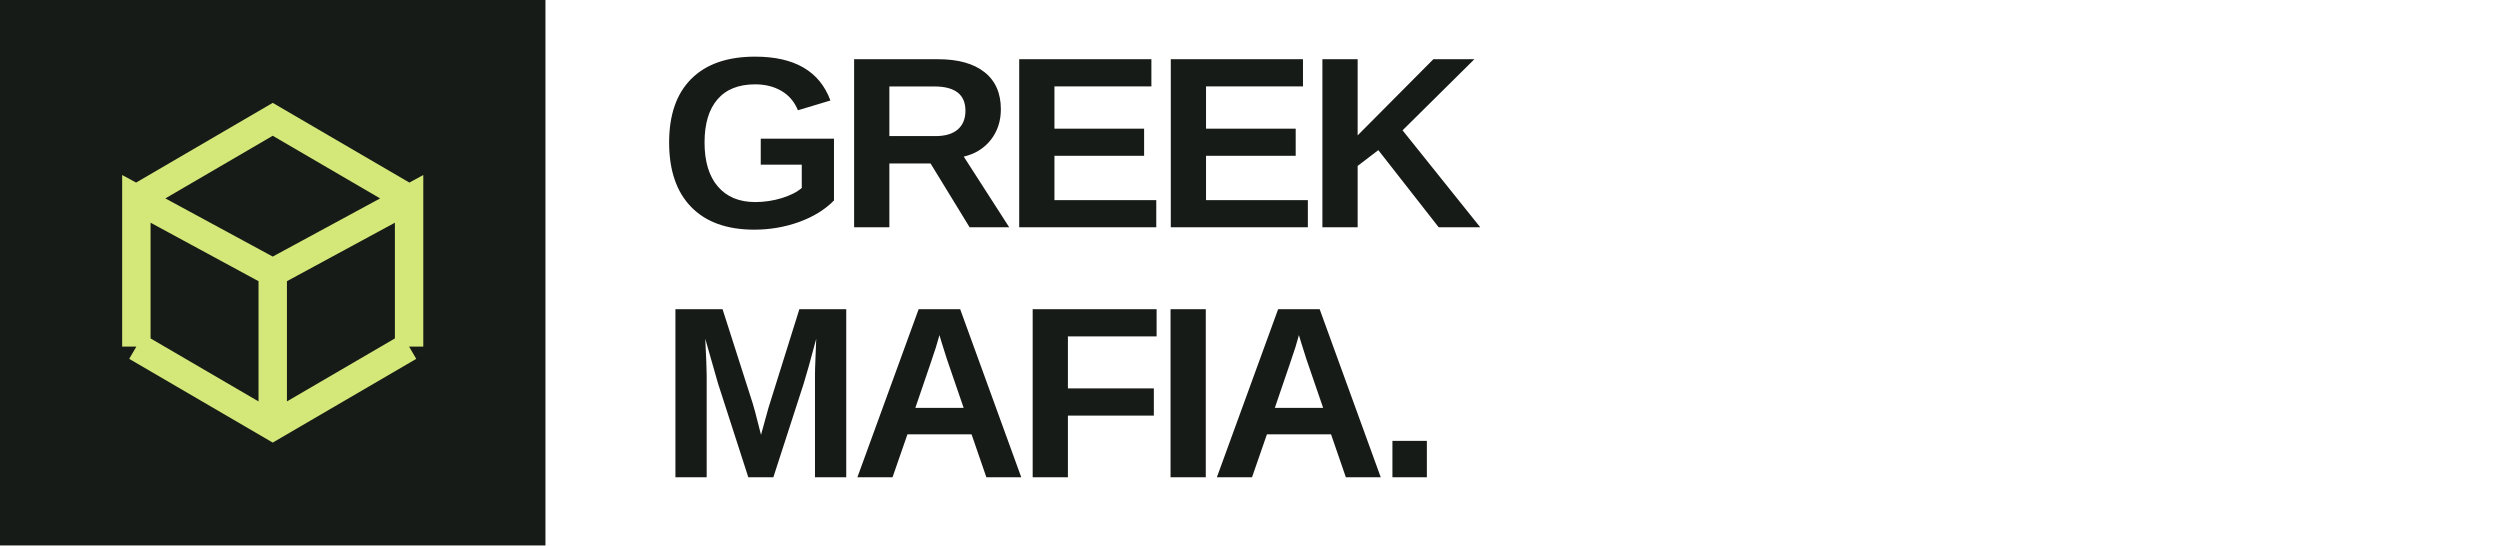
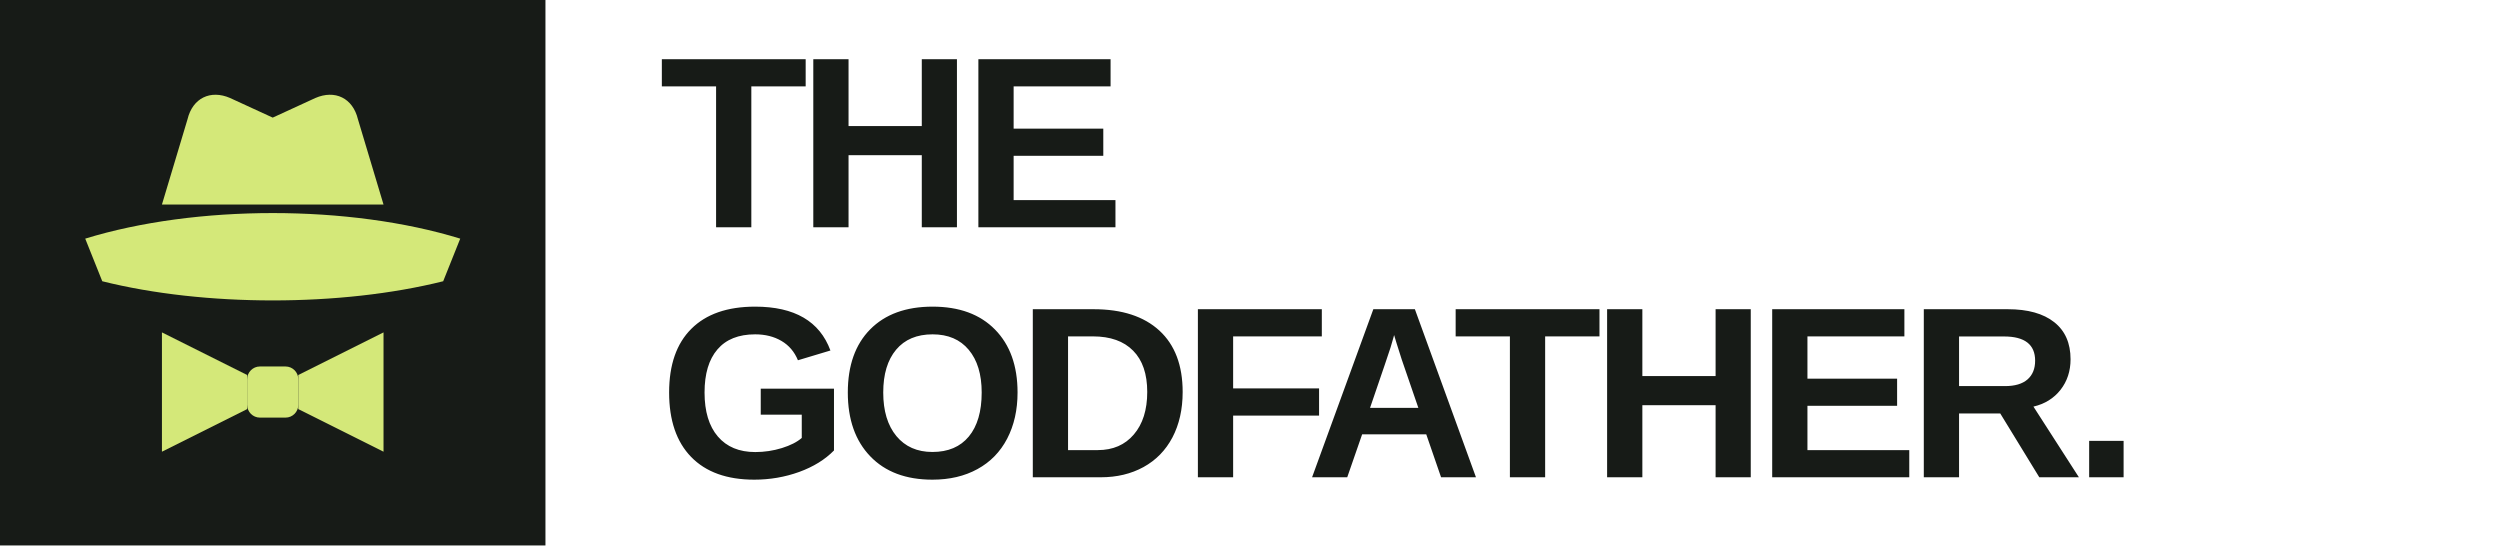
<svg xmlns="http://www.w3.org/2000/svg" viewBox="0 0 440 96" role="img" aria-labelledby="title">
  <path fill="#171b17" d="M0 0h96v96H0z" />
-   <g fill="none" stroke="#d4e879" stroke-width="5">
-     <path d="M24 61V35l24 13 24-13v26M24 35l24-14 24 14M48 48v27M24 61l24 14 24-14" />
+   <g fill="#d4e879" transform="scale(1.5)">
+     <path d="M19 24l3-10c.6-2.5 2.7-3.5 5-2.5l5 2.3 5-2.3c2.3-1 4.4 0 5 2.5l3 10H19Z" />
+     <path d="M10 28c13-4 31-4 44 0l-2 5c-12 3-28 3-40 0l-2-5Z" />
+     <path d="m29 44-10-5v14l10-5v-4Zm6 0 10-5v14l-10-5v-4Z" />
+     <rect x="29" y="43" width="6" height="6" rx="1.5" />
  </g>
  <g fill="#171b17" font-family="Arial,Helvetica,sans-serif" font-weight="900" font-size="43" letter-spacing="-2">
-     <text x="116" y="40">GREEK</text>
-     <text x="116" y="84">MAFIA.</text>
+     <text x="116" y="40">THE</text>
+     <text x="116" y="84">GODFATHER.</text>
  </g>
</svg>
